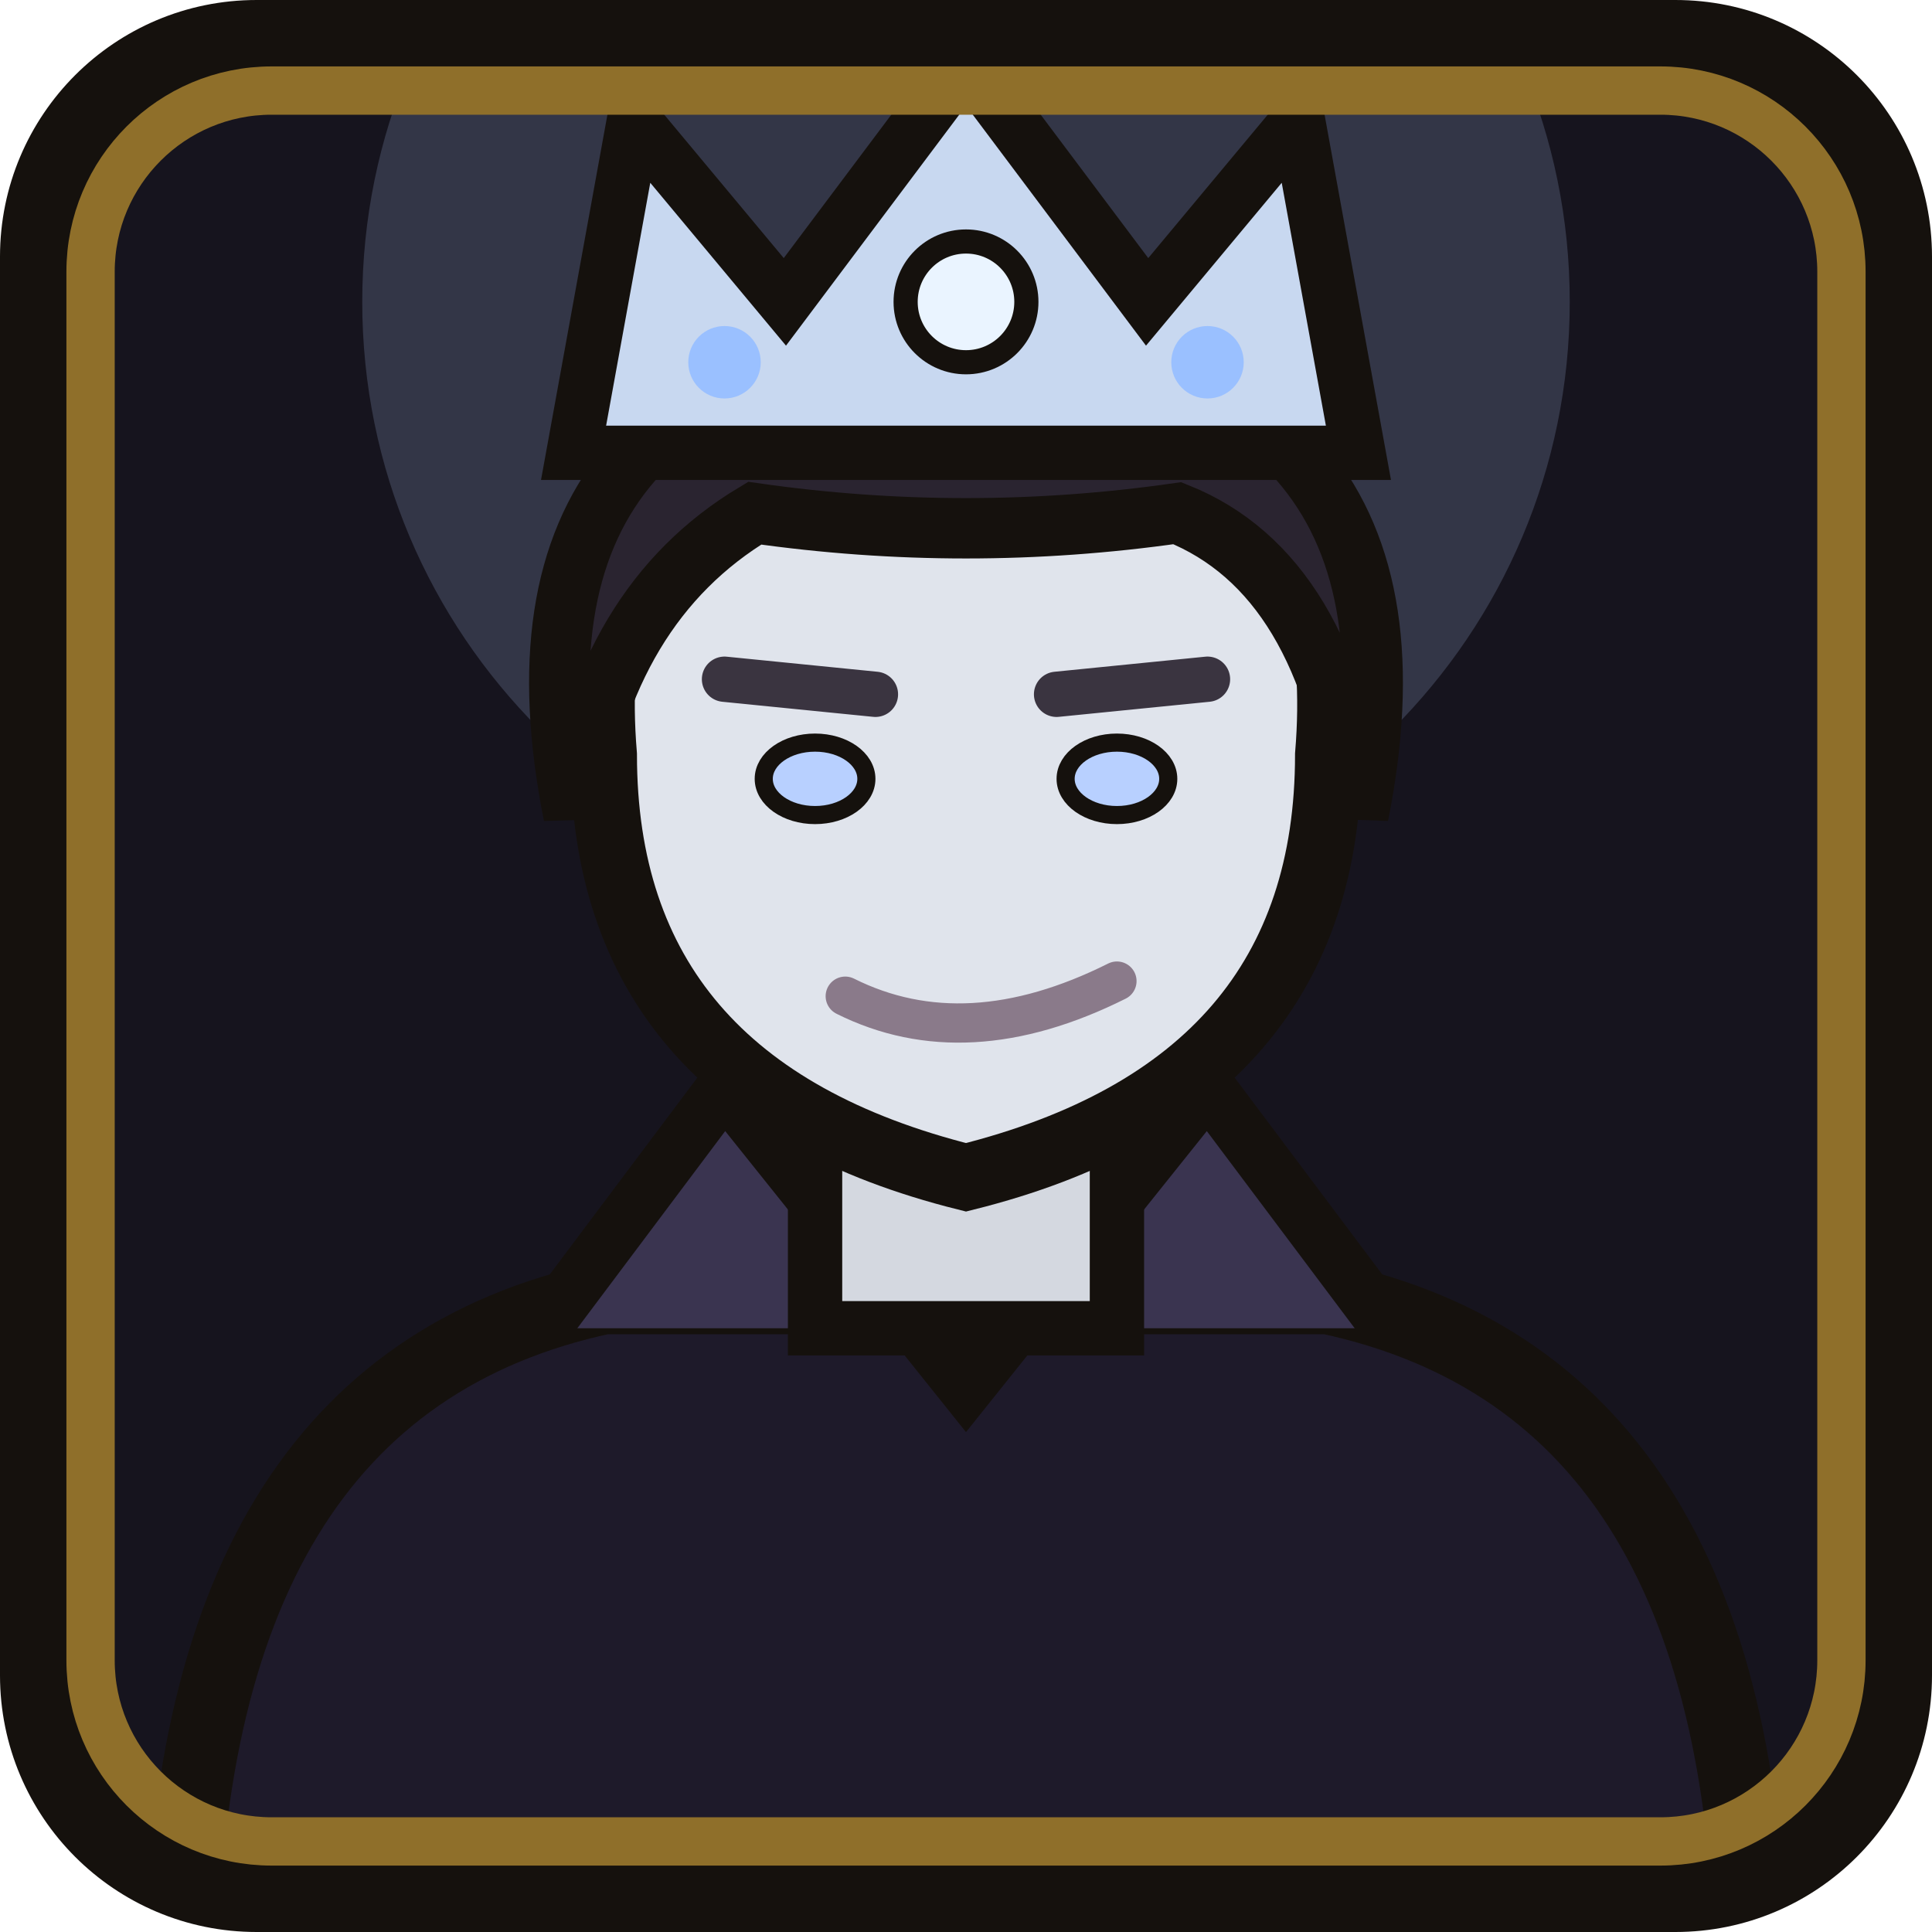
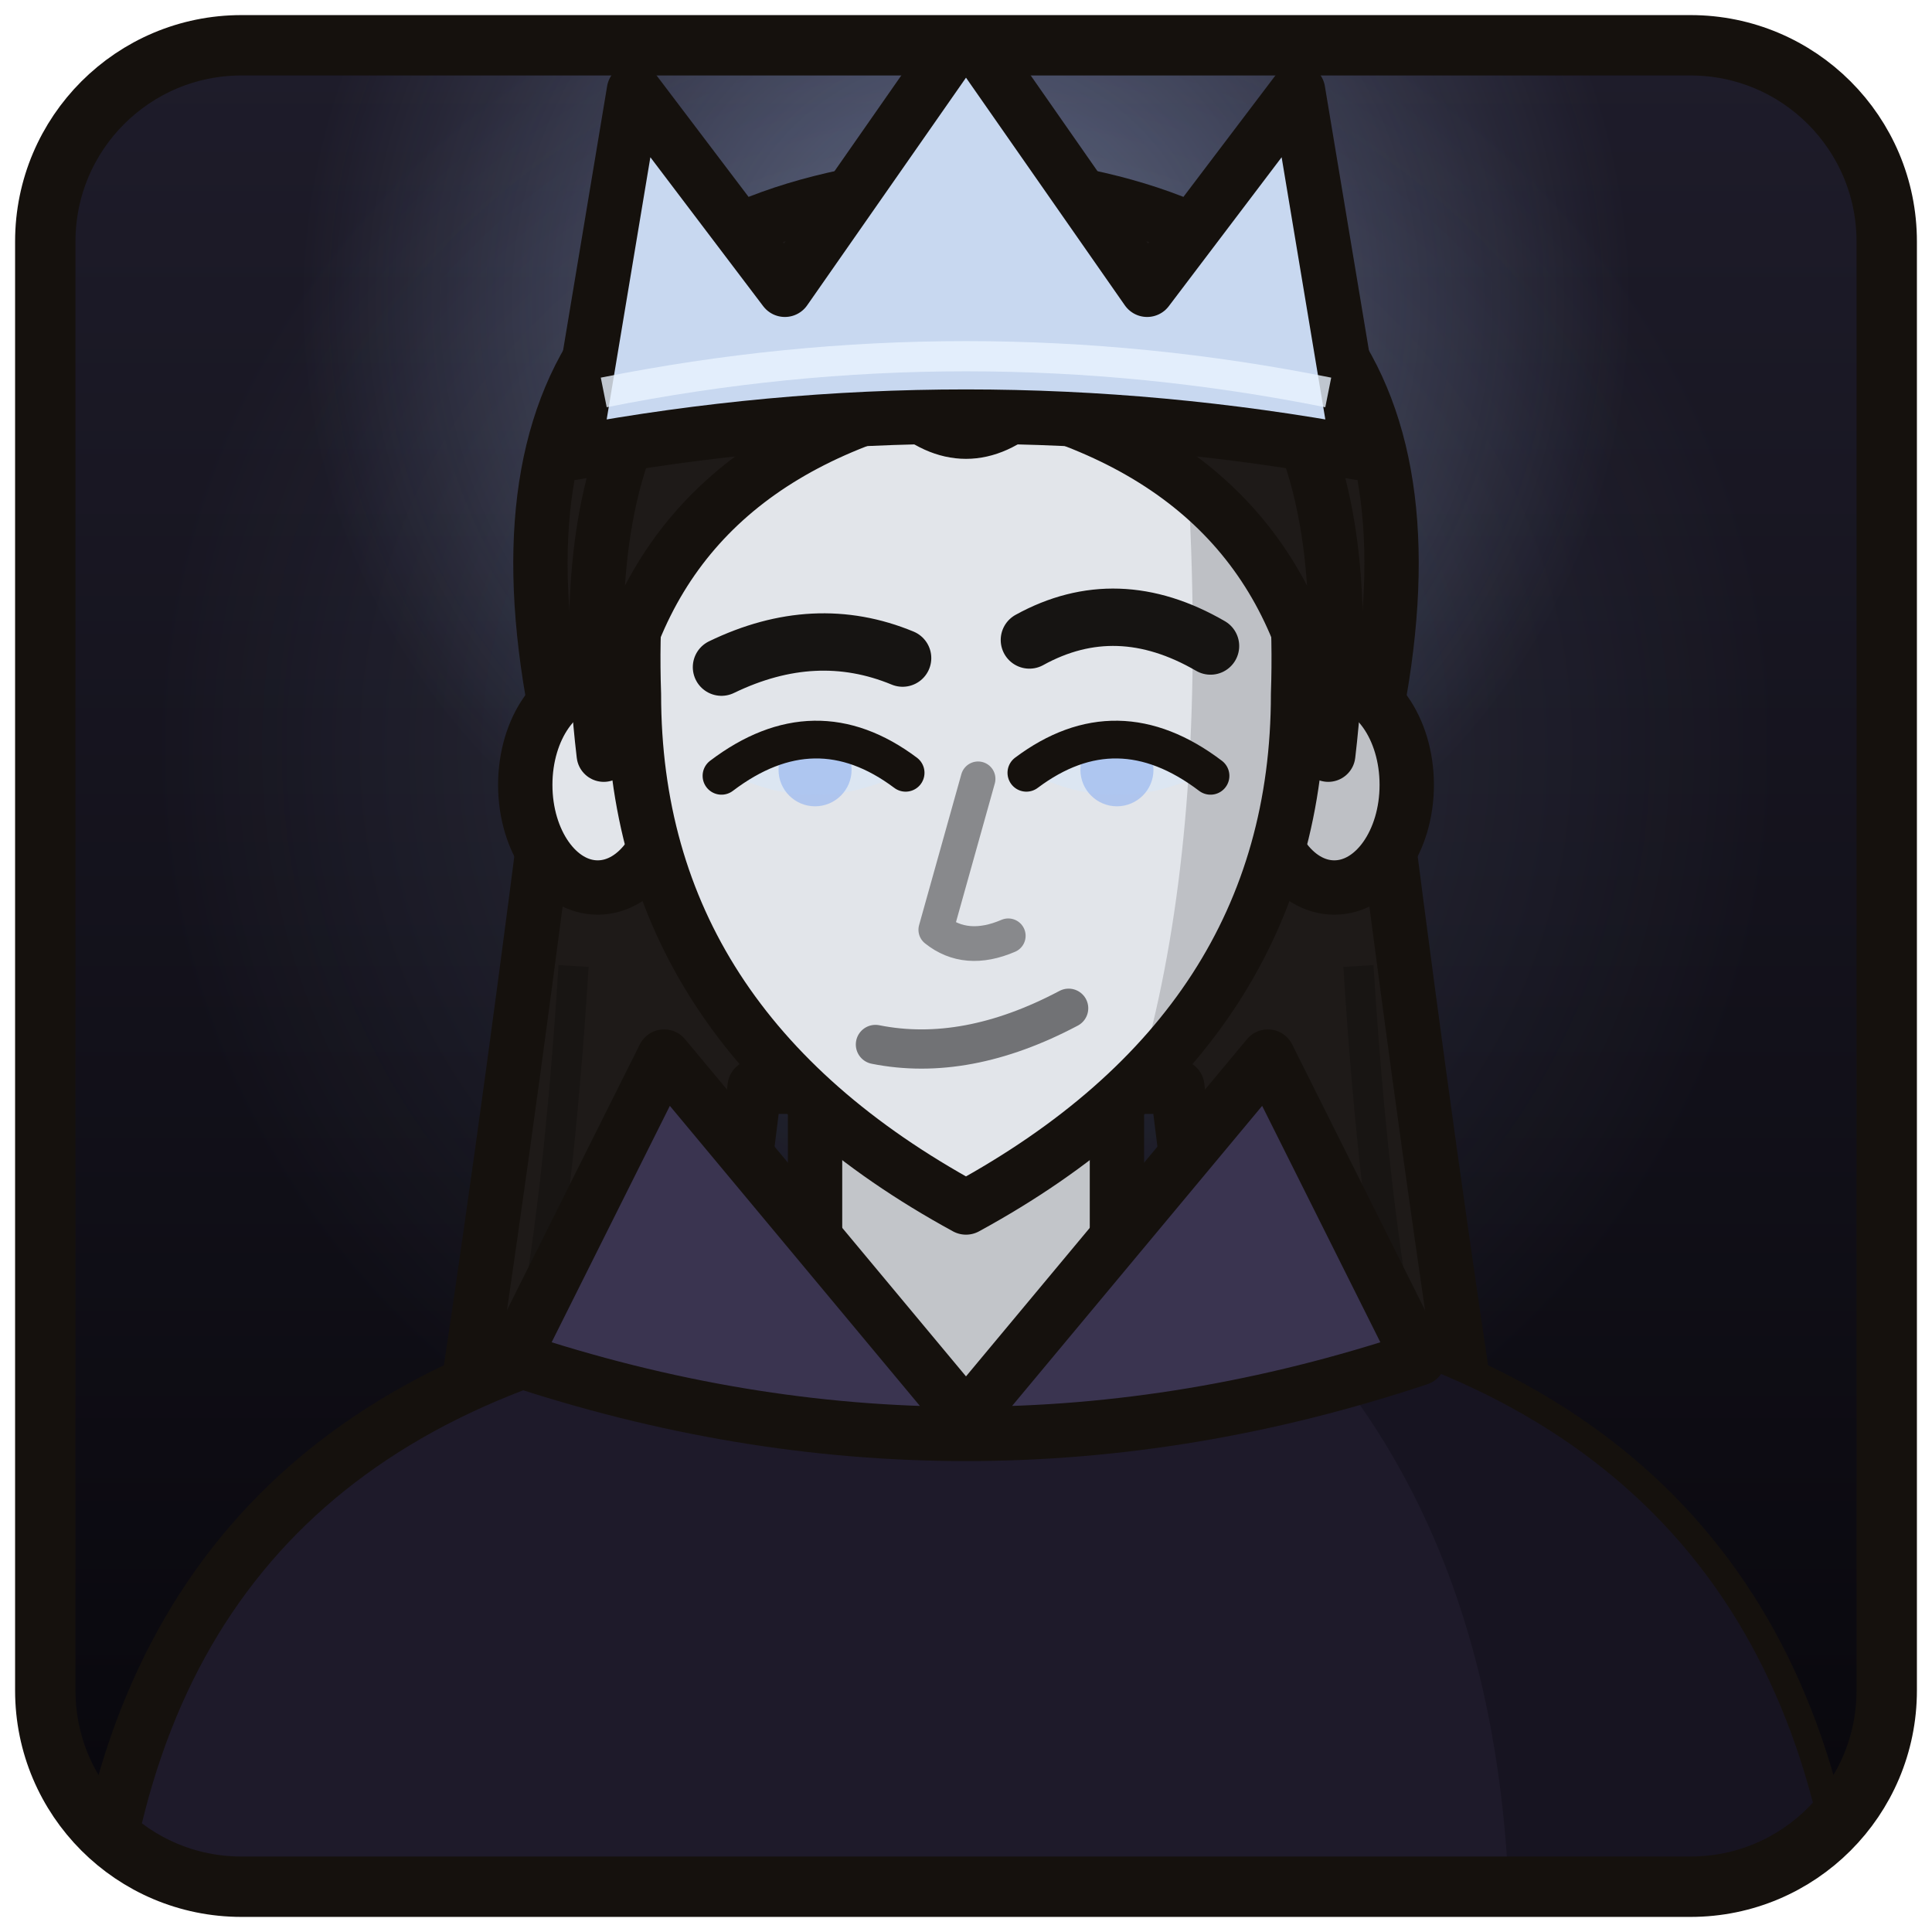
<svg xmlns="http://www.w3.org/2000/svg" width="256" height="256" viewBox="0 0 64 64">
-   <clipPath id="c">
-     <rect x="3" y="3" width="58" height="58" rx="6" />
-   </clipPath>
-   <rect x="1.5" y="1.5" width="61" height="61" rx="7" fill="#16141e" stroke="#15110d" stroke-width="3" />
+   <defs>
+     <linearGradient id="bg" x1="0" y1="0" x2="0" y2="1">
+       <stop offset="0" stop-color="#1e1c2a" />
+       <stop offset="1" stop-color="#08070c" />
+     </linearGradient>
+     <radialGradient id="lt" cx="0.5" cy="0.38" r="0.45">
+       <stop offset="0" stop-color="#b8d0ff" stop-opacity="0.16" />
+       <stop offset="1" stop-color="#b8d0ff" stop-opacity="0" />
+     </radialGradient>
+     <clipPath id="c">
+       <rect x="2" y="2" width="60" height="60" rx="6" />
+     </clipPath>
+   </defs>
+   <rect x="2" y="2" width="60" height="60" rx="6" fill="url(#bg)" />
  <g clip-path="url(#c)">
-     <circle cx="32" cy="10" r="20" fill="#b8d0ff" opacity="0.18" />
-     <path d="M6 66 Q6 46 20 43 L44 43 Q58 46 58 66Z" fill="#1e1a2a" stroke="#15110d" stroke-width="2.4" />
-     <path d="M18 44 L24 36 L32 46 L40 36 L46 44" fill="#3a3450" stroke="#15110d" stroke-width="1.8" />
-     <rect x="27" y="35" width="10" height="9" fill="#d4d8e0" stroke="#15110d" stroke-width="1.8" />
-     <path d="M20 25 Q19 13 32 12 Q45 13 44 25 Q44 36 32 39 Q20 36 20 25Z" fill="#e0e4ec" stroke="#15110d" stroke-width="2.2" />
-     <path d="M19 27 Q16 12 32 11 Q48 12 45 27 Q44 19 39 17 Q32 18 25 17 Q20 20 19 27Z" fill="#2a2430" stroke="#15110d" stroke-width="2" />
-     <path d="M19 15 L21 4 L26 10 L32 2 L38 10 L43 4 L45 15Z" fill="#c8d8f0" stroke="#15110d" stroke-width="1.8" />
-     <circle cx="32" cy="10" r="2" fill="#eaf4ff" stroke="#15110d" stroke-width="0.8" />
-     <circle cx="24" cy="12" r="1.2" fill="#9ac0ff" />
-     <circle cx="40" cy="12" r="1.2" fill="#9ac0ff" />
-     <path d="M24 22.5 L29 23 M35 23 L40 22.5" stroke="#3a3440" stroke-width="1.5" stroke-linecap="round" />
-     <ellipse cx="27" cy="25.8" rx="1.7" ry="1.2" fill="#b8d0ff" stroke="#15110d" stroke-width="0.6" />
-     <ellipse cx="37" cy="25.8" rx="1.7" ry="1.2" fill="#b8d0ff" stroke="#15110d" stroke-width="0.6" />
-     <path d="M28 33 Q32 35 37 32.5" fill="none" stroke="#8a7a8a" stroke-width="1.3" stroke-linecap="round" />
+     <rect x="2" y="2" width="60" height="60" fill="url(#lt)" />
+     <defs>
+       <radialGradient id="g32_10">
+         <stop offset="0" stop-color="#b8d0ff" stop-opacity="0.4" />
+         <stop offset="1" stop-color="#b8d0ff" stop-opacity="0" />
+       </radialGradient>
+     </defs>
+     <circle cx="32" cy="10" r="22" fill="url(#g32_10)" />
+     <path d="M18.5 24 Q15 7 32 6 Q49 7 45.5 24 Q47 36 48.5 46 Q44 49 40 44 L39 36 L25 36 L24 44 Q20 49 15.5 46 Q17 36 18.5 24Z" fill="#1e1a18" stroke="#15110d" stroke-width="1.8" stroke-linejoin="round" />
+     <path fill="none" d="M19 32 Q18.5 40 17.5 45 M45 32 Q45.5 40 46.5 45" stroke="#181513" stroke-width="1" />
+     <rect x="27.0" y="33" width="10" height="14" fill="#c2c5c9" stroke="#15110d" stroke-width="1.8" />
+     <path d="M3 66 Q4 48 21 44 Q32 49 43 44 Q60 48 61 66Z" fill="#1e1a2a" stroke="#15110d" stroke-width="1.8" stroke-linejoin="round" />
+     <path d="M43 44 Q60 48 61 66 L50 66 Q50.4 52 43 44Z" fill="#171421" />
+     <path d="M17 45 L22 35 L32 47 L42 35 L47 45 Q32 50 17 45Z" fill="#3a3450" stroke="#15110d" stroke-width="1.8" stroke-linejoin="round" />
+     <ellipse cx="19.8" cy="26" rx="2.4" ry="3.4" fill="#e2e5ea" stroke="#15110d" stroke-width="1.8" />
+     <ellipse cx="44.2" cy="26" rx="2.4" ry="3.4" fill="#bec0c5" stroke="#15110d" stroke-width="1.8" />
+     <defs>
+       <clipPath id="face">
+         <path fill="none" d="M21 23 Q20.5 8.5 32 8.5 Q43.5 8.5 43 23 Q43 34 32 40 Q21 34 21 23Z" />
+       </clipPath>
+     </defs>
+     <path d="M21 23 Q20.5 8.5 32 8.5 Q43.5 8.5 43 23 Q43 34 32 40 Q21 34 21 23Z" fill="#e2e5ea" />
+     <path d="M38.6 8 Q46 14 46 24 Q46 34 35.6 41 Q41.4 30 38.6 8Z" fill="#bec0c5" clip-path="url(#face)" />
+     <path fill="none" d="M21 23 Q20.5 8.5 32 8.5 Q43.5 8.5 43 23 Q43 34 32 40 Q21 34 21 23Z" stroke="#15110d" stroke-width="1.8" stroke-linejoin="round" />
+     <path d="M24.1 25.6 Q27.0 23.65 29.9 25.6 Q27.0 27.07 24.1 25.6Z" fill="#dce6f2" />
+     <circle cx="27.0" cy="25.50" r="1.21" fill="#9ab8f0" opacity="0.7" />
+     <path fill="none" d="M23.9 25.7 Q27.0 23.35 30.0 25.6" stroke="#15110d" stroke-width="1.25" stroke-linecap="round" />
+     <path d="M39.9 25.6 Q37.0 23.65 34.1 25.6 Q37.0 27.07 39.9 25.6Z" fill="#dce6f2" />
+     <circle cx="37.0" cy="25.50" r="1.21" fill="#9ab8f0" opacity="0.7" />
+     <path fill="none" d="M40.1 25.7 Q37.0 23.35 34.0 25.6" stroke="#15110d" stroke-width="1.25" stroke-linecap="round" />
+     <path fill="none" d="M23.9 22.1 Q27.0 20.6 29.9 21.8" stroke="#161412" stroke-width="1.9" stroke-linecap="round" />
+     <path fill="none" d="M40.1 21.4 Q37.0 19.6 34.1 21.2" stroke="#161412" stroke-width="1.9" stroke-linecap="round" />
+     <path fill="none" d="M32.4 25.8 L31 30.8 Q32 31.6 33.4 31" stroke="#88898c" stroke-width="1.15" stroke-linecap="round" stroke-linejoin="round" />
+     <path fill="none" d="M29 34.6 Q32 35.2 35.4 33.4" stroke="#717275" stroke-width="1.3" stroke-linecap="round" />
+     <path d="M20 25 Q18 8 32 8 Q46 8 44 25 Q43 16 34 13.4 Q32 15.2 30 13.4 Q21 16 20 25Z" fill="#1e1a18" stroke="#15110d" stroke-width="1.8" stroke-linejoin="round" />
+     <path fill="none" d="M25 11.4 Q29 9.6 34 9.8" stroke="#26201e" stroke-width="1.1" opacity="0.6" stroke-linecap="round" />
+     <path d="M19 15 L21 3 L26 9.6 L32 1 L38 9.6 L43 3 L45 15 Q32 12.6 19 15Z" fill="#c8d8f0" stroke="#15110d" stroke-width="1.8" stroke-linejoin="round" />
+     <path fill="none" d="M20 13 Q32 10.6 44 13" stroke="#eaf4ff" stroke-width="1" opacity="0.8" />
  </g>
-   <rect x="3" y="3" width="58" height="58" rx="6" fill="none" stroke="#8f6f2a" stroke-width="1.6" />
+   <rect x="1.5" y="1.5" width="61" height="61" rx="6.5" fill="none" stroke="#15110d" stroke-width="2" />
</svg>
